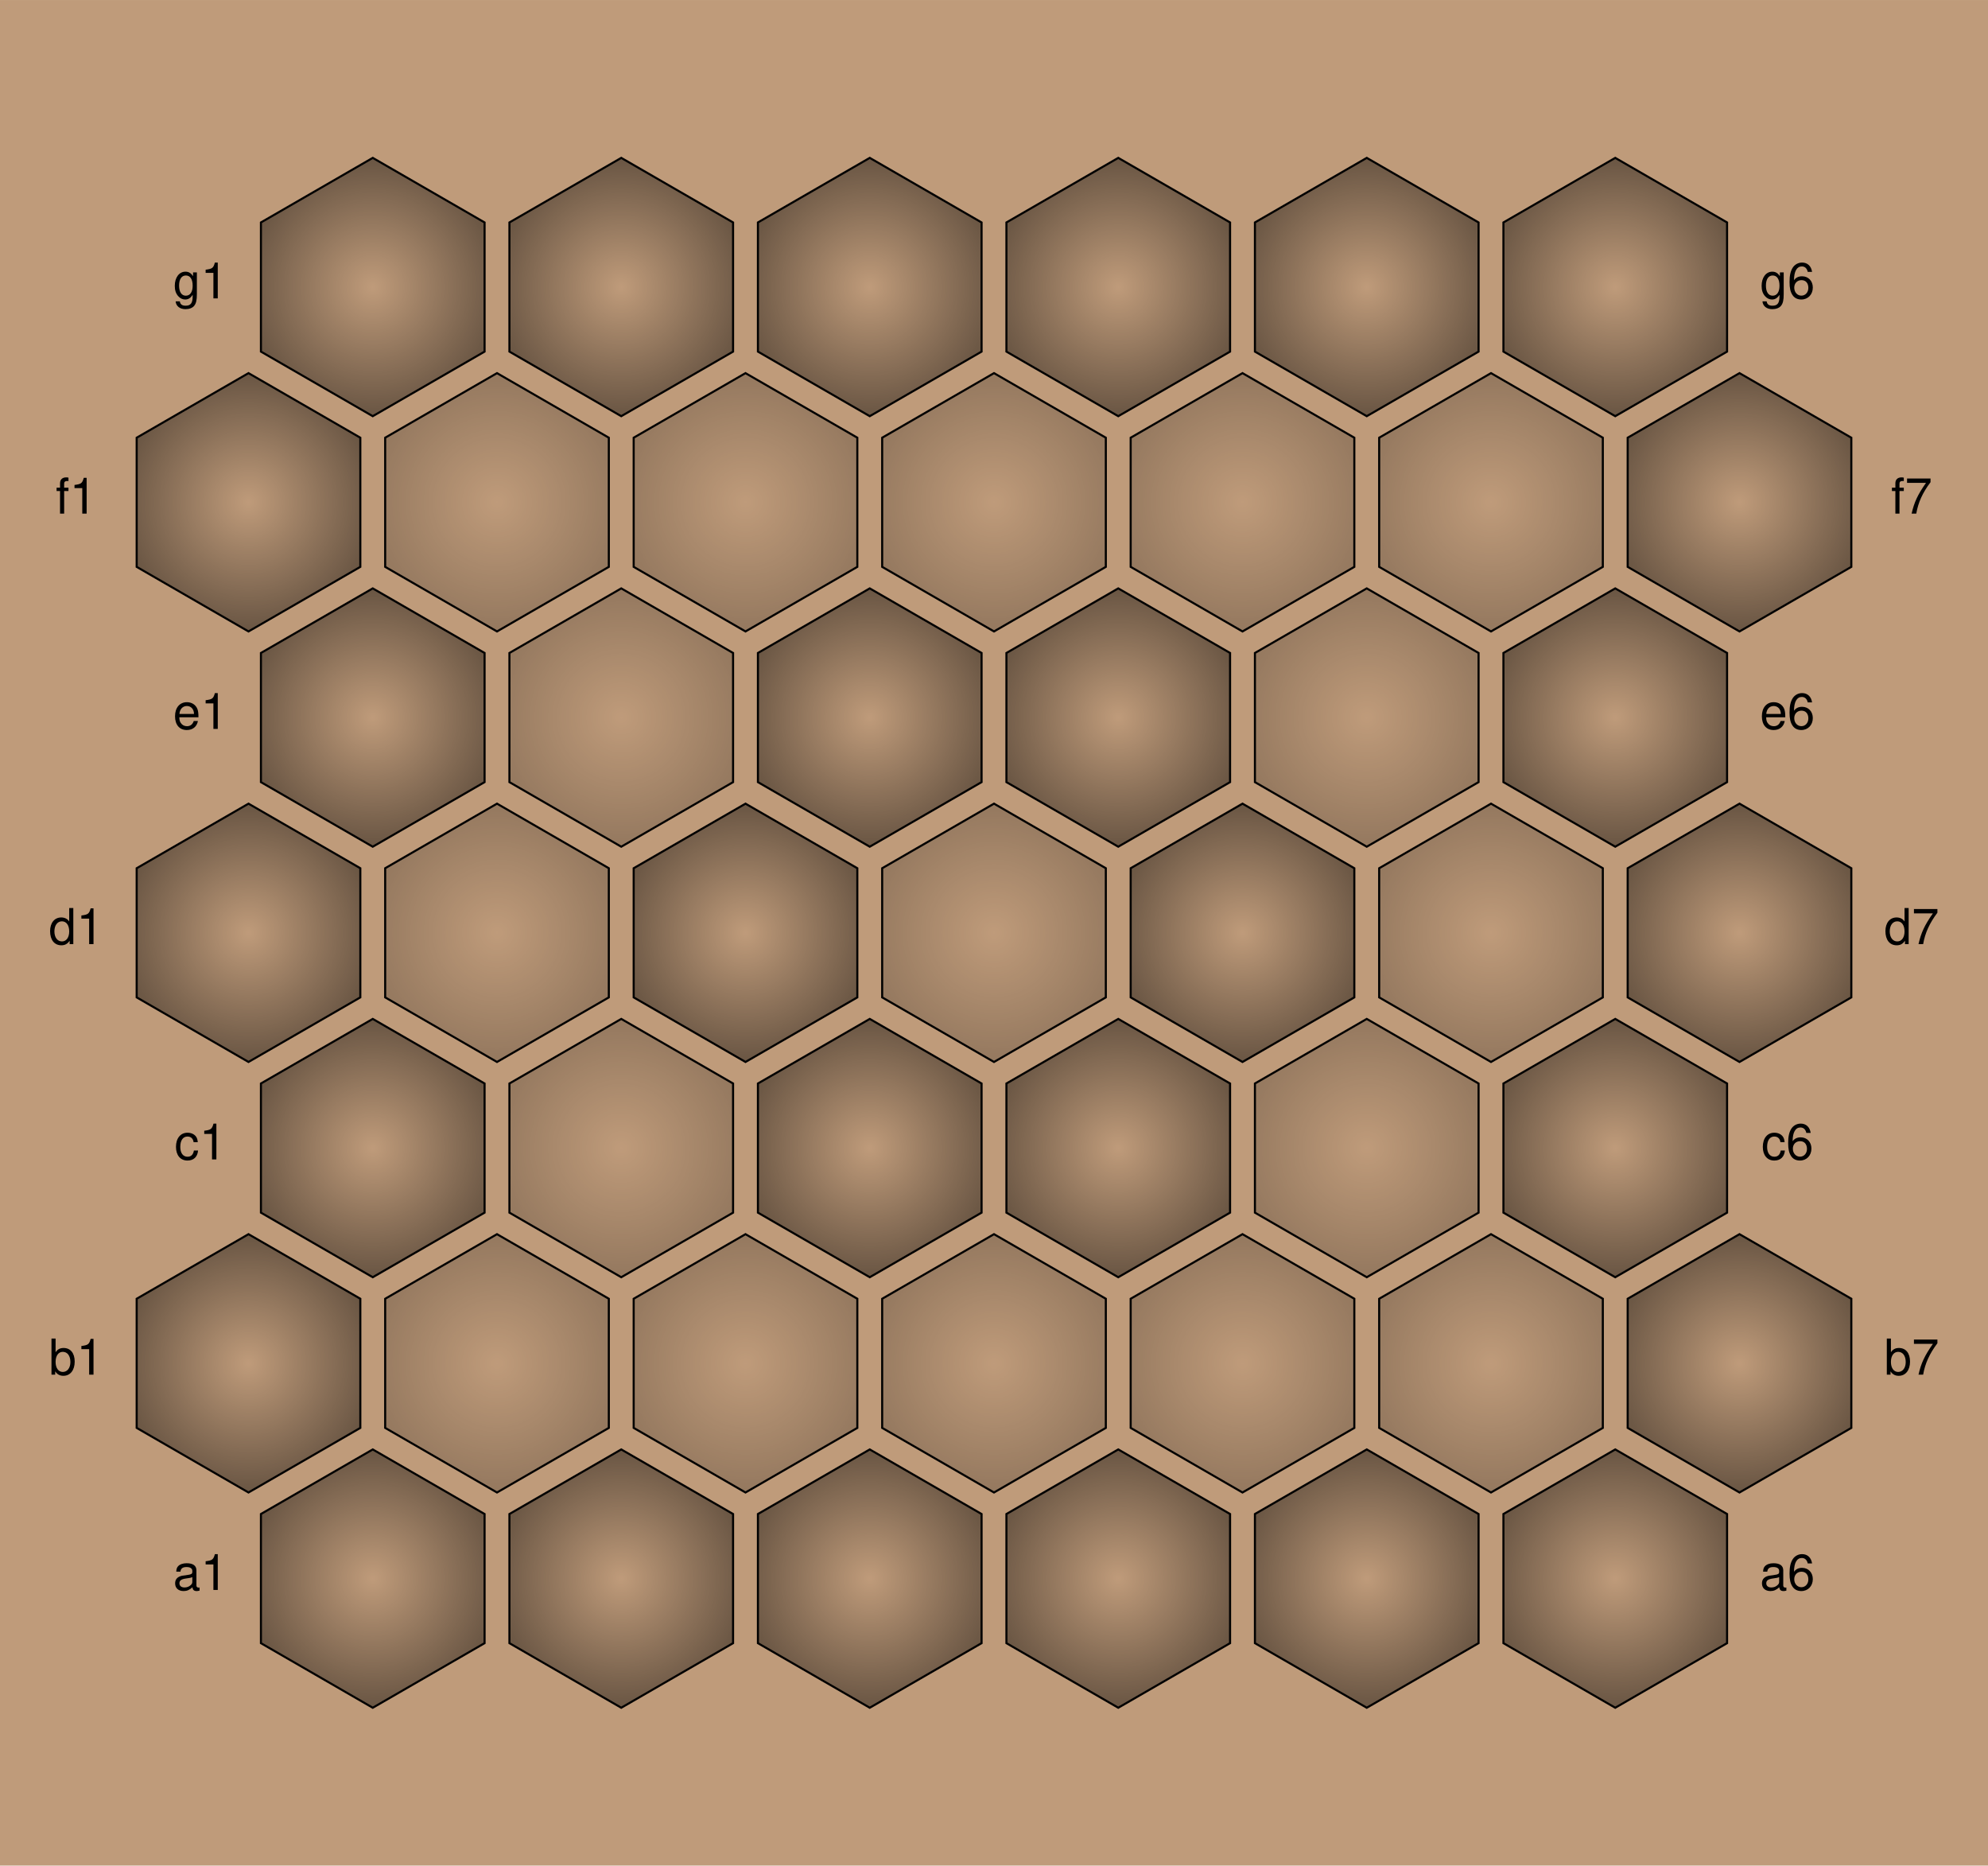
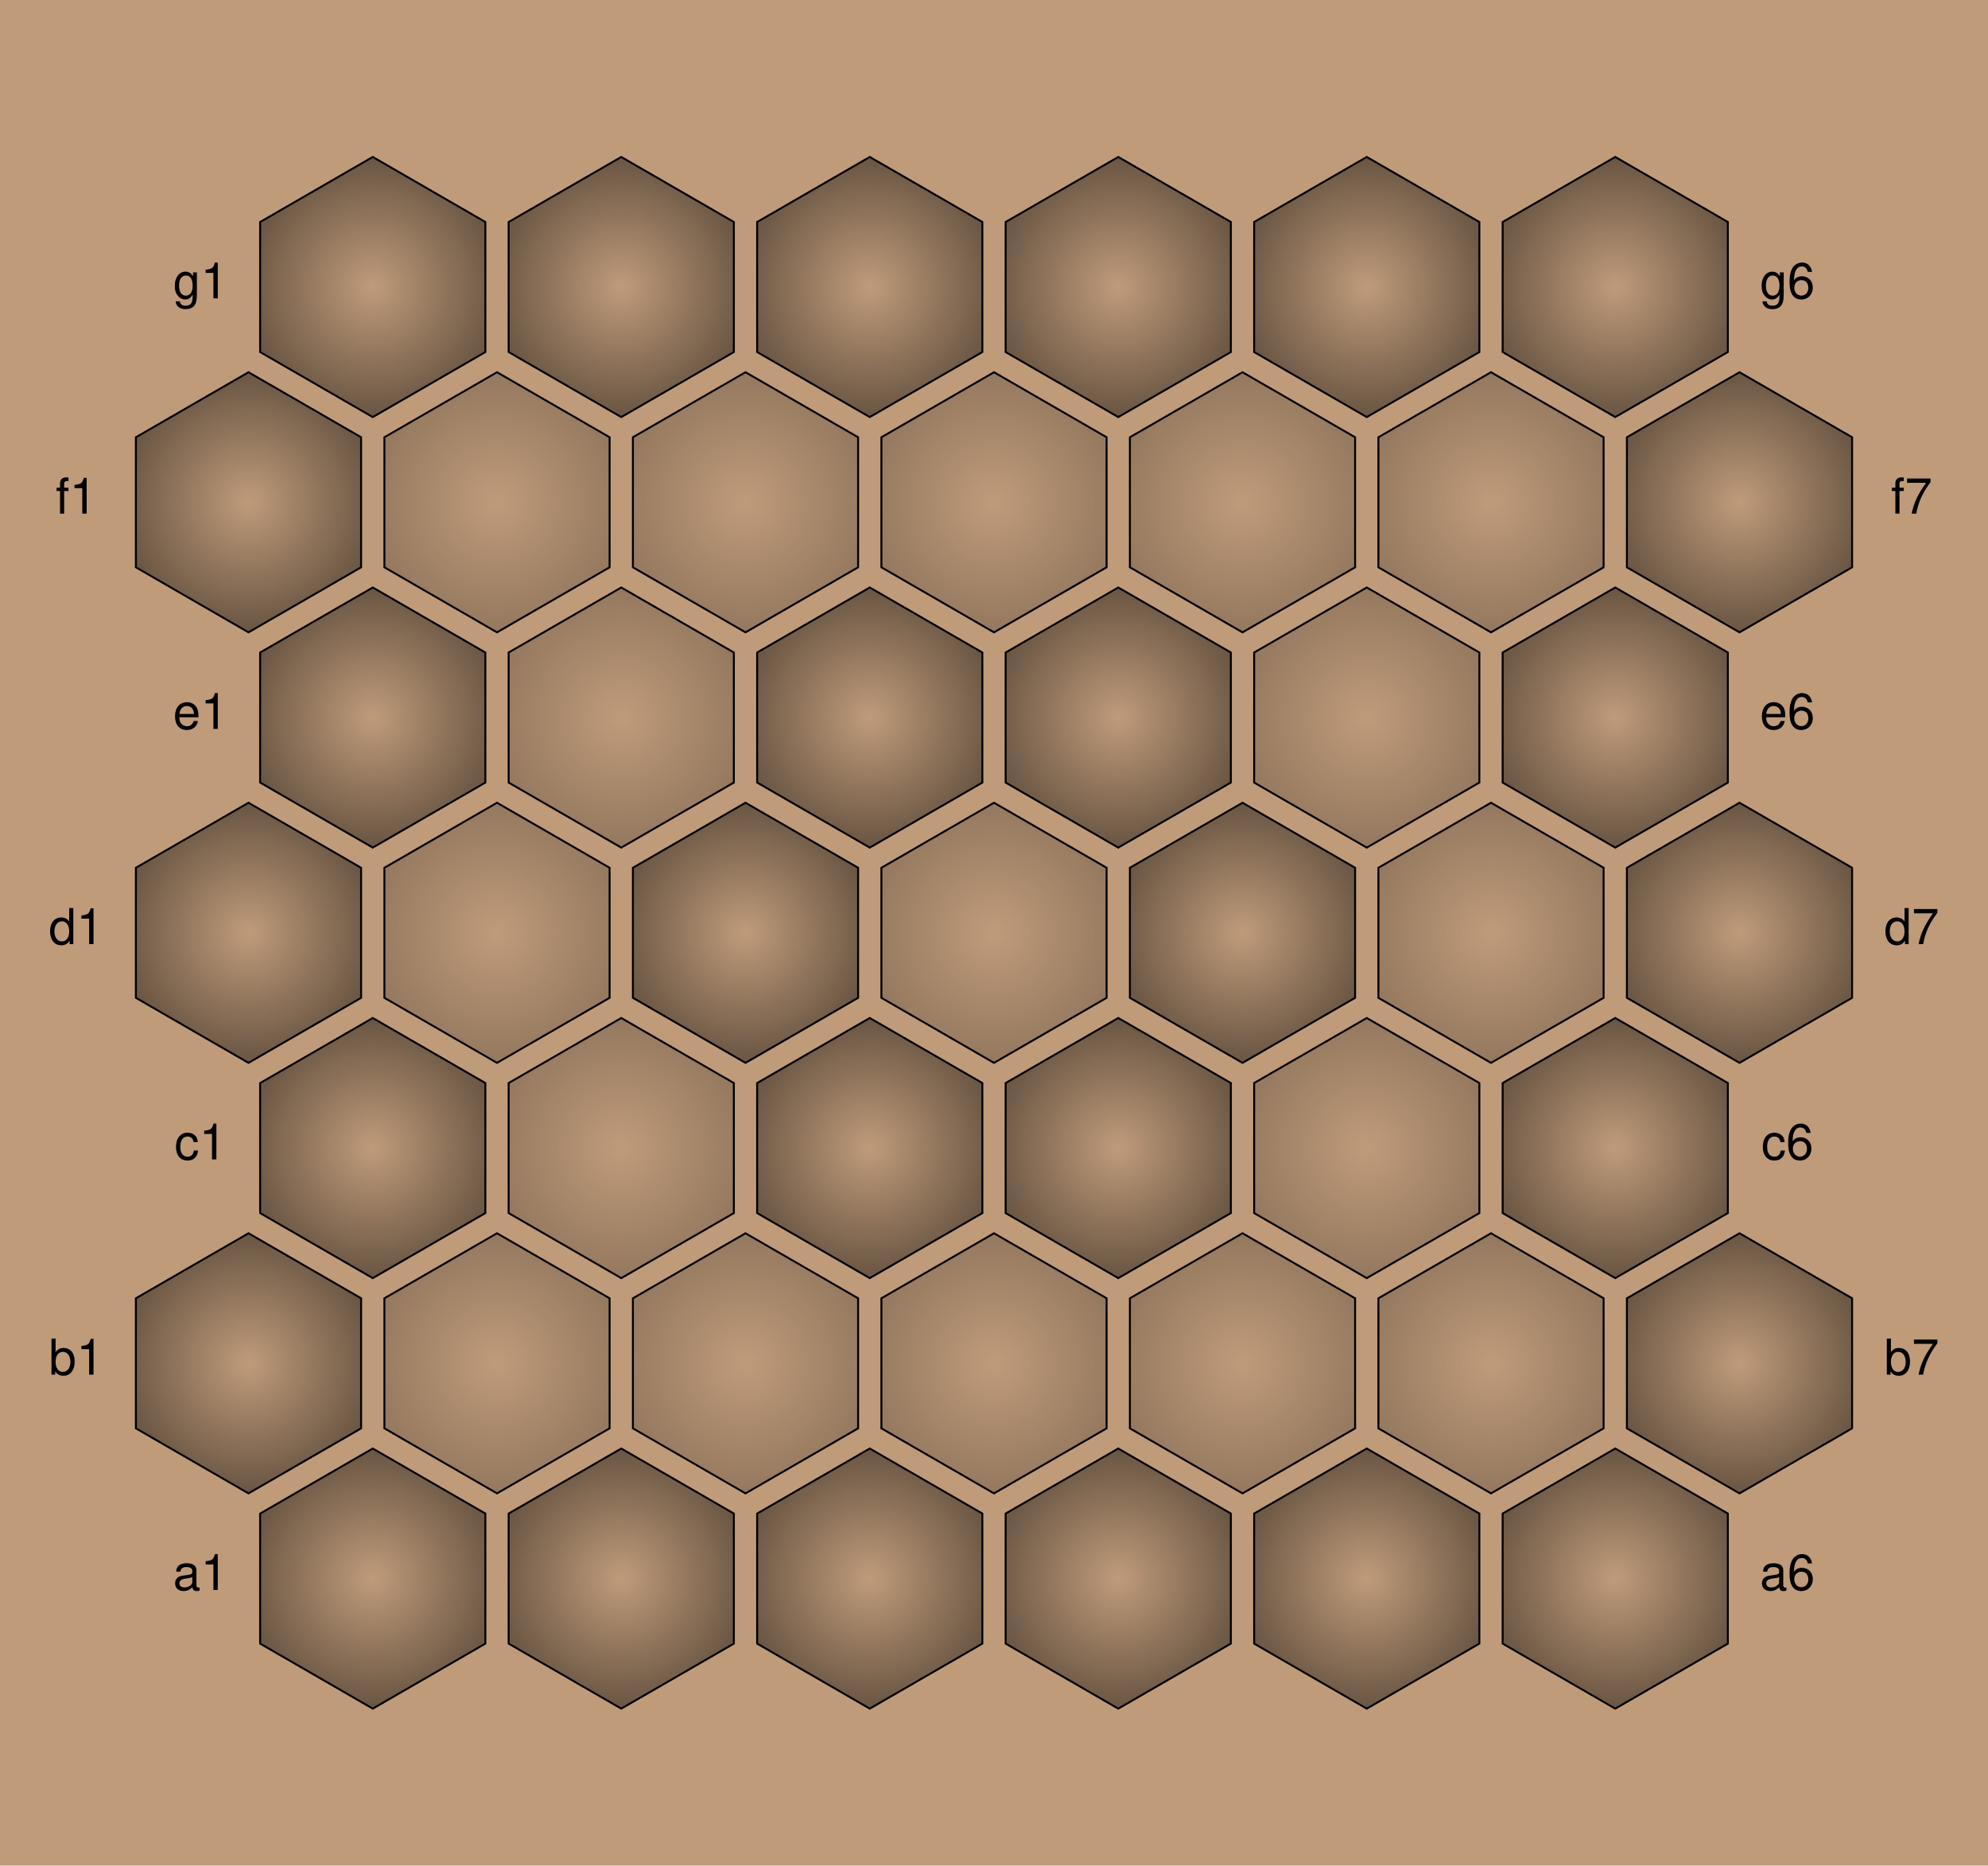
- <svg xmlns="http://www.w3.org/2000/svg" width="24.0cm" height="22.517cm" viewBox="-2048.0 -1921.422 4096 3842.843">
+ <svg xmlns="http://www.w3.org/2000/svg" width="25.6cm" height="24.018cm" viewBox="-2048.0 -1921.422 4096 3842.843">
  <defs>
-     <radialGradient cx="-1280" cy="1330.215" r="266.043" gradientUnits="userSpaceOnUse" id="d0">
-       <stop offset="0" stop-color="black" stop-opacity="0.0" />
-       <stop offset="1" stop-color="black" stop-opacity="0.45" />
-     </radialGradient>
-     <radialGradient cx="-768" cy="1330.215" r="266.043" gradientUnits="userSpaceOnUse" id="d1">
-       <stop offset="0" stop-color="black" stop-opacity="0.0" />
-       <stop offset="1" stop-color="black" stop-opacity="0.45" />
-     </radialGradient>
-     <radialGradient cx="-256" cy="1330.215" r="266.043" gradientUnits="userSpaceOnUse" id="d2">
-       <stop offset="0" stop-color="black" stop-opacity="0.0" />
-       <stop offset="1" stop-color="black" stop-opacity="0.45" />
-     </radialGradient>
-     <radialGradient cx="256" cy="1330.215" r="266.043" gradientUnits="userSpaceOnUse" id="d3">
-       <stop offset="0" stop-color="black" stop-opacity="0.0" />
-       <stop offset="1" stop-color="black" stop-opacity="0.45" />
-     </radialGradient>
-     <radialGradient cx="768" cy="1330.215" r="266.043" gradientUnits="userSpaceOnUse" id="d4">
-       <stop offset="0" stop-color="black" stop-opacity="0.0" />
-       <stop offset="1" stop-color="black" stop-opacity="0.45" />
-     </radialGradient>
-     <radialGradient cx="1280" cy="1330.215" r="266.043" gradientUnits="userSpaceOnUse" id="d5">
-       <stop offset="0" stop-color="black" stop-opacity="0.0" />
-       <stop offset="1" stop-color="black" stop-opacity="0.45" />
-     </radialGradient>
-     <radialGradient cx="-1536.0" cy="886.81" r="266.043" gradientUnits="userSpaceOnUse" id="d6">
-       <stop offset="0" stop-color="black" stop-opacity="0.0" />
-       <stop offset="1" stop-color="black" stop-opacity="0.45" />
-     </radialGradient>
-     <radialGradient cx="-1024.0" cy="886.81" r="266.043" gradientUnits="userSpaceOnUse" id="d7">
-       <stop offset="0" stop-color="black" stop-opacity="0.0" />
-       <stop offset="1" stop-color="black" stop-opacity="0.225" />
-     </radialGradient>
-     <radialGradient cx="-512" cy="886.81" r="266.043" gradientUnits="userSpaceOnUse" id="d8">
-       <stop offset="0" stop-color="black" stop-opacity="0.0" />
-       <stop offset="1" stop-color="black" stop-opacity="0.225" />
-     </radialGradient>
-     <radialGradient cx="-1.1368683772161603e-13" cy="886.81" r="266.043" gradientUnits="userSpaceOnUse" id="d9">
-       <stop offset="0" stop-color="black" stop-opacity="0.0" />
-       <stop offset="1" stop-color="black" stop-opacity="0.225" />
-     </radialGradient>
-     <radialGradient cx="512" cy="886.81" r="266.043" gradientUnits="userSpaceOnUse" id="d10">
-       <stop offset="0" stop-color="black" stop-opacity="0.0" />
-       <stop offset="1" stop-color="black" stop-opacity="0.225" />
-     </radialGradient>
-     <radialGradient cx="1024" cy="886.81" r="266.043" gradientUnits="userSpaceOnUse" id="d11">
-       <stop offset="0" stop-color="black" stop-opacity="0.0" />
-       <stop offset="1" stop-color="black" stop-opacity="0.225" />
-     </radialGradient>
-     <radialGradient cx="1536.0" cy="886.81" r="266.043" gradientUnits="userSpaceOnUse" id="d12">
-       <stop offset="0" stop-color="black" stop-opacity="0.0" />
-       <stop offset="1" stop-color="black" stop-opacity="0.45" />
-     </radialGradient>
-     <radialGradient cx="-1280.0" cy="443.405" r="266.043" gradientUnits="userSpaceOnUse" id="d13">
-       <stop offset="0" stop-color="black" stop-opacity="0.0" />
-       <stop offset="1" stop-color="black" stop-opacity="0.45" />
-     </radialGradient>
-     <radialGradient cx="-768.0" cy="443.405" r="266.043" gradientUnits="userSpaceOnUse" id="d14">
-       <stop offset="0" stop-color="black" stop-opacity="0.0" />
-       <stop offset="1" stop-color="black" stop-opacity="0.225" />
-     </radialGradient>
-     <radialGradient cx="-256" cy="443.405" r="266.043" gradientUnits="userSpaceOnUse" id="d15">
-       <stop offset="0" stop-color="black" stop-opacity="0.0" />
-       <stop offset="1" stop-color="black" stop-opacity="0.45" />
-     </radialGradient>
-     <radialGradient cx="256" cy="443.405" r="266.043" gradientUnits="userSpaceOnUse" id="d16">
-       <stop offset="0" stop-color="black" stop-opacity="0.0" />
-       <stop offset="1" stop-color="black" stop-opacity="0.45" />
-     </radialGradient>
-     <radialGradient cx="768.0" cy="443.405" r="266.043" gradientUnits="userSpaceOnUse" id="d17">
-       <stop offset="0" stop-color="black" stop-opacity="0.0" />
-       <stop offset="1" stop-color="black" stop-opacity="0.225" />
-     </radialGradient>
-     <radialGradient cx="1280.0" cy="443.405" r="266.043" gradientUnits="userSpaceOnUse" id="d18">
-       <stop offset="0" stop-color="black" stop-opacity="0.0" />
-       <stop offset="1" stop-color="black" stop-opacity="0.45" />
-     </radialGradient>
-     <radialGradient cx="-1536.0" cy="0.0" r="266.043" gradientUnits="userSpaceOnUse" id="d19">
-       <stop offset="0" stop-color="black" stop-opacity="0.0" />
-       <stop offset="1" stop-color="black" stop-opacity="0.45" />
-     </radialGradient>
-     <radialGradient cx="-1024.0" cy="0.0" r="266.043" gradientUnits="userSpaceOnUse" id="d20">
-       <stop offset="0" stop-color="black" stop-opacity="0.0" />
-       <stop offset="1" stop-color="black" stop-opacity="0.225" />
-     </radialGradient>
-     <radialGradient cx="-512.0" cy="0.0" r="266.043" gradientUnits="userSpaceOnUse" id="d21">
-       <stop offset="0" stop-color="black" stop-opacity="0.0" />
-       <stop offset="1" stop-color="black" stop-opacity="0.45" />
-     </radialGradient>
-     <radialGradient cx="0.0" cy="0.0" r="266.043" gradientUnits="userSpaceOnUse" id="d22">
-       <stop offset="0" stop-color="black" stop-opacity="0.0" />
-       <stop offset="1" stop-color="black" stop-opacity="0.225" />
-     </radialGradient>
-     <radialGradient cx="512.0" cy="0.0" r="266.043" gradientUnits="userSpaceOnUse" id="d23">
-       <stop offset="0" stop-color="black" stop-opacity="0.0" />
-       <stop offset="1" stop-color="black" stop-opacity="0.45" />
-     </radialGradient>
-     <radialGradient cx="1024.0" cy="0.0" r="266.043" gradientUnits="userSpaceOnUse" id="d24">
-       <stop offset="0" stop-color="black" stop-opacity="0.0" />
-       <stop offset="1" stop-color="black" stop-opacity="0.225" />
-     </radialGradient>
-     <radialGradient cx="1536.0" cy="0.0" r="266.043" gradientUnits="userSpaceOnUse" id="d25">
-       <stop offset="0" stop-color="black" stop-opacity="0.0" />
-       <stop offset="1" stop-color="black" stop-opacity="0.45" />
-     </radialGradient>
-     <radialGradient cx="-1280.0" cy="-443.405" r="266.043" gradientUnits="userSpaceOnUse" id="d26">
-       <stop offset="0" stop-color="black" stop-opacity="0.0" />
-       <stop offset="1" stop-color="black" stop-opacity="0.45" />
-     </radialGradient>
-     <radialGradient cx="-768.0" cy="-443.405" r="266.043" gradientUnits="userSpaceOnUse" id="d27">
-       <stop offset="0" stop-color="black" stop-opacity="0.0" />
-       <stop offset="1" stop-color="black" stop-opacity="0.225" />
-     </radialGradient>
-     <radialGradient cx="-256" cy="-443.405" r="266.043" gradientUnits="userSpaceOnUse" id="d28">
-       <stop offset="0" stop-color="black" stop-opacity="0.0" />
-       <stop offset="1" stop-color="black" stop-opacity="0.45" />
-     </radialGradient>
-     <radialGradient cx="256" cy="-443.405" r="266.043" gradientUnits="userSpaceOnUse" id="d29">
-       <stop offset="0" stop-color="black" stop-opacity="0.0" />
-       <stop offset="1" stop-color="black" stop-opacity="0.45" />
-     </radialGradient>
-     <radialGradient cx="768.0" cy="-443.405" r="266.043" gradientUnits="userSpaceOnUse" id="d30">
-       <stop offset="0" stop-color="black" stop-opacity="0.0" />
-       <stop offset="1" stop-color="black" stop-opacity="0.225" />
-     </radialGradient>
-     <radialGradient cx="1280.0" cy="-443.405" r="266.043" gradientUnits="userSpaceOnUse" id="d31">
-       <stop offset="0" stop-color="black" stop-opacity="0.0" />
-       <stop offset="1" stop-color="black" stop-opacity="0.45" />
-     </radialGradient>
-     <radialGradient cx="-1536.0" cy="-886.81" r="266.043" gradientUnits="userSpaceOnUse" id="d32">
-       <stop offset="0" stop-color="black" stop-opacity="0.0" />
-       <stop offset="1" stop-color="black" stop-opacity="0.45" />
-     </radialGradient>
-     <radialGradient cx="-1024" cy="-886.81" r="266.043" gradientUnits="userSpaceOnUse" id="d33">
-       <stop offset="0" stop-color="black" stop-opacity="0.0" />
-       <stop offset="1" stop-color="black" stop-opacity="0.225" />
-     </radialGradient>
-     <radialGradient cx="-512" cy="-886.81" r="266.043" gradientUnits="userSpaceOnUse" id="d34">
-       <stop offset="0" stop-color="black" stop-opacity="0.0" />
-       <stop offset="1" stop-color="black" stop-opacity="0.225" />
-     </radialGradient>
-     <radialGradient cx="1.1368683772161603e-13" cy="-886.81" r="266.043" gradientUnits="userSpaceOnUse" id="d35">
-       <stop offset="0" stop-color="black" stop-opacity="0.0" />
-       <stop offset="1" stop-color="black" stop-opacity="0.225" />
-     </radialGradient>
-     <radialGradient cx="512" cy="-886.81" r="266.043" gradientUnits="userSpaceOnUse" id="d36">
-       <stop offset="0" stop-color="black" stop-opacity="0.0" />
-       <stop offset="1" stop-color="black" stop-opacity="0.225" />
-     </radialGradient>
-     <radialGradient cx="1024.0" cy="-886.81" r="266.043" gradientUnits="userSpaceOnUse" id="d37">
-       <stop offset="0" stop-color="black" stop-opacity="0.0" />
-       <stop offset="1" stop-color="black" stop-opacity="0.225" />
-     </radialGradient>
-     <radialGradient cx="1536.0" cy="-886.81" r="266.043" gradientUnits="userSpaceOnUse" id="d38">
-       <stop offset="0" stop-color="black" stop-opacity="0.0" />
-       <stop offset="1" stop-color="black" stop-opacity="0.45" />
-     </radialGradient>
-     <radialGradient cx="-1280" cy="-1330.215" r="266.043" gradientUnits="userSpaceOnUse" id="d39">
-       <stop offset="0" stop-color="black" stop-opacity="0.0" />
-       <stop offset="1" stop-color="black" stop-opacity="0.45" />
-     </radialGradient>
-     <radialGradient cx="-768" cy="-1330.215" r="266.043" gradientUnits="userSpaceOnUse" id="d40">
-       <stop offset="0" stop-color="black" stop-opacity="0.0" />
-       <stop offset="1" stop-color="black" stop-opacity="0.45" />
-     </radialGradient>
-     <radialGradient cx="-256" cy="-1330.215" r="266.043" gradientUnits="userSpaceOnUse" id="d41">
-       <stop offset="0" stop-color="black" stop-opacity="0.0" />
-       <stop offset="1" stop-color="black" stop-opacity="0.45" />
-     </radialGradient>
-     <radialGradient cx="256" cy="-1330.215" r="266.043" gradientUnits="userSpaceOnUse" id="d42">
-       <stop offset="0" stop-color="black" stop-opacity="0.0" />
-       <stop offset="1" stop-color="black" stop-opacity="0.45" />
-     </radialGradient>
-     <radialGradient cx="768" cy="-1330.215" r="266.043" gradientUnits="userSpaceOnUse" id="d43">
-       <stop offset="0" stop-color="black" stop-opacity="0.0" />
-       <stop offset="1" stop-color="black" stop-opacity="0.45" />
-     </radialGradient>
-     <radialGradient cx="1280" cy="-1330.215" r="266.043" gradientUnits="userSpaceOnUse" id="d44">
+     <radialGradient cx="-1280.0" cy="1330.215" r="267.891" gradientUnits="userSpaceOnUse" id="d0">
+       <stop offset="0" stop-color="black" stop-opacity="0.0" />
+       <stop offset="1" stop-color="black" stop-opacity="0.45" />
+     </radialGradient>
+     <radialGradient cx="-768" cy="1330.215" r="267.891" gradientUnits="userSpaceOnUse" id="d1">
+       <stop offset="0" stop-color="black" stop-opacity="0.0" />
+       <stop offset="1" stop-color="black" stop-opacity="0.45" />
+     </radialGradient>
+     <radialGradient cx="-256" cy="1330.215" r="267.891" gradientUnits="userSpaceOnUse" id="d2">
+       <stop offset="0" stop-color="black" stop-opacity="0.0" />
+       <stop offset="1" stop-color="black" stop-opacity="0.45" />
+     </radialGradient>
+     <radialGradient cx="256" cy="1330.215" r="267.891" gradientUnits="userSpaceOnUse" id="d3">
+       <stop offset="0" stop-color="black" stop-opacity="0.0" />
+       <stop offset="1" stop-color="black" stop-opacity="0.45" />
+     </radialGradient>
+     <radialGradient cx="768" cy="1330.215" r="267.891" gradientUnits="userSpaceOnUse" id="d4">
+       <stop offset="0" stop-color="black" stop-opacity="0.0" />
+       <stop offset="1" stop-color="black" stop-opacity="0.45" />
+     </radialGradient>
+     <radialGradient cx="1280" cy="1330.215" r="267.891" gradientUnits="userSpaceOnUse" id="d5">
+       <stop offset="0" stop-color="black" stop-opacity="0.0" />
+       <stop offset="1" stop-color="black" stop-opacity="0.45" />
+     </radialGradient>
+     <radialGradient cx="-1536" cy="886.81" r="267.891" gradientUnits="userSpaceOnUse" id="d6">
+       <stop offset="0" stop-color="black" stop-opacity="0.0" />
+       <stop offset="1" stop-color="black" stop-opacity="0.45" />
+     </radialGradient>
+     <radialGradient cx="-1024" cy="886.81" r="267.891" gradientUnits="userSpaceOnUse" id="d7">
+       <stop offset="0" stop-color="black" stop-opacity="0.0" />
+       <stop offset="1" stop-color="black" stop-opacity="0.225" />
+     </radialGradient>
+     <radialGradient cx="-512.0" cy="886.81" r="267.891" gradientUnits="userSpaceOnUse" id="d8">
+       <stop offset="0" stop-color="black" stop-opacity="0.0" />
+       <stop offset="1" stop-color="black" stop-opacity="0.225" />
+     </radialGradient>
+     <radialGradient cx="-1.1368683772161602e-13" cy="886.81" r="267.891" gradientUnits="userSpaceOnUse" id="d9">
+       <stop offset="0" stop-color="black" stop-opacity="0.0" />
+       <stop offset="1" stop-color="black" stop-opacity="0.225" />
+     </radialGradient>
+     <radialGradient cx="512" cy="886.81" r="267.891" gradientUnits="userSpaceOnUse" id="d10">
+       <stop offset="0" stop-color="black" stop-opacity="0.0" />
+       <stop offset="1" stop-color="black" stop-opacity="0.225" />
+     </radialGradient>
+     <radialGradient cx="1024" cy="886.81" r="267.891" gradientUnits="userSpaceOnUse" id="d11">
+       <stop offset="0" stop-color="black" stop-opacity="0.0" />
+       <stop offset="1" stop-color="black" stop-opacity="0.225" />
+     </radialGradient>
+     <radialGradient cx="1536" cy="886.81" r="267.891" gradientUnits="userSpaceOnUse" id="d12">
+       <stop offset="0" stop-color="black" stop-opacity="0.0" />
+       <stop offset="1" stop-color="black" stop-opacity="0.45" />
+     </radialGradient>
+     <radialGradient cx="-1280" cy="443.405" r="267.891" gradientUnits="userSpaceOnUse" id="d13">
+       <stop offset="0" stop-color="black" stop-opacity="0.0" />
+       <stop offset="1" stop-color="black" stop-opacity="0.45" />
+     </radialGradient>
+     <radialGradient cx="-768" cy="443.405" r="267.891" gradientUnits="userSpaceOnUse" id="d14">
+       <stop offset="0" stop-color="black" stop-opacity="0.0" />
+       <stop offset="1" stop-color="black" stop-opacity="0.225" />
+     </radialGradient>
+     <radialGradient cx="-256.0" cy="443.405" r="267.891" gradientUnits="userSpaceOnUse" id="d15">
+       <stop offset="0" stop-color="black" stop-opacity="0.0" />
+       <stop offset="1" stop-color="black" stop-opacity="0.45" />
+     </radialGradient>
+     <radialGradient cx="256" cy="443.405" r="267.891" gradientUnits="userSpaceOnUse" id="d16">
+       <stop offset="0" stop-color="black" stop-opacity="0.0" />
+       <stop offset="1" stop-color="black" stop-opacity="0.45" />
+     </radialGradient>
+     <radialGradient cx="768" cy="443.405" r="267.891" gradientUnits="userSpaceOnUse" id="d17">
+       <stop offset="0" stop-color="black" stop-opacity="0.0" />
+       <stop offset="1" stop-color="black" stop-opacity="0.225" />
+     </radialGradient>
+     <radialGradient cx="1280" cy="443.405" r="267.891" gradientUnits="userSpaceOnUse" id="d18">
+       <stop offset="0" stop-color="black" stop-opacity="0.0" />
+       <stop offset="1" stop-color="black" stop-opacity="0.45" />
+     </radialGradient>
+     <radialGradient cx="-1536" cy="0.0" r="267.891" gradientUnits="userSpaceOnUse" id="d19">
+       <stop offset="0" stop-color="black" stop-opacity="0.0" />
+       <stop offset="1" stop-color="black" stop-opacity="0.45" />
+     </radialGradient>
+     <radialGradient cx="-1024" cy="0.0" r="267.891" gradientUnits="userSpaceOnUse" id="d20">
+       <stop offset="0" stop-color="black" stop-opacity="0.0" />
+       <stop offset="1" stop-color="black" stop-opacity="0.225" />
+     </radialGradient>
+     <radialGradient cx="-512" cy="0.0" r="267.891" gradientUnits="userSpaceOnUse" id="d21">
+       <stop offset="0" stop-color="black" stop-opacity="0.0" />
+       <stop offset="1" stop-color="black" stop-opacity="0.45" />
+     </radialGradient>
+     <radialGradient cx="0.0" cy="0.0" r="267.891" gradientUnits="userSpaceOnUse" id="d22">
+       <stop offset="0" stop-color="black" stop-opacity="0.0" />
+       <stop offset="1" stop-color="black" stop-opacity="0.225" />
+     </radialGradient>
+     <radialGradient cx="512" cy="0.0" r="267.891" gradientUnits="userSpaceOnUse" id="d23">
+       <stop offset="0" stop-color="black" stop-opacity="0.0" />
+       <stop offset="1" stop-color="black" stop-opacity="0.45" />
+     </radialGradient>
+     <radialGradient cx="1024" cy="0.0" r="267.891" gradientUnits="userSpaceOnUse" id="d24">
+       <stop offset="0" stop-color="black" stop-opacity="0.0" />
+       <stop offset="1" stop-color="black" stop-opacity="0.225" />
+     </radialGradient>
+     <radialGradient cx="1536" cy="0.0" r="267.891" gradientUnits="userSpaceOnUse" id="d25">
+       <stop offset="0" stop-color="black" stop-opacity="0.0" />
+       <stop offset="1" stop-color="black" stop-opacity="0.45" />
+     </radialGradient>
+     <radialGradient cx="-1280" cy="-443.405" r="267.891" gradientUnits="userSpaceOnUse" id="d26">
+       <stop offset="0" stop-color="black" stop-opacity="0.0" />
+       <stop offset="1" stop-color="black" stop-opacity="0.45" />
+     </radialGradient>
+     <radialGradient cx="-768" cy="-443.405" r="267.891" gradientUnits="userSpaceOnUse" id="d27">
+       <stop offset="0" stop-color="black" stop-opacity="0.0" />
+       <stop offset="1" stop-color="black" stop-opacity="0.225" />
+     </radialGradient>
+     <radialGradient cx="-256" cy="-443.405" r="267.891" gradientUnits="userSpaceOnUse" id="d28">
+       <stop offset="0" stop-color="black" stop-opacity="0.0" />
+       <stop offset="1" stop-color="black" stop-opacity="0.45" />
+     </radialGradient>
+     <radialGradient cx="256.0" cy="-443.405" r="267.891" gradientUnits="userSpaceOnUse" id="d29">
+       <stop offset="0" stop-color="black" stop-opacity="0.0" />
+       <stop offset="1" stop-color="black" stop-opacity="0.45" />
+     </radialGradient>
+     <radialGradient cx="768" cy="-443.405" r="267.891" gradientUnits="userSpaceOnUse" id="d30">
+       <stop offset="0" stop-color="black" stop-opacity="0.0" />
+       <stop offset="1" stop-color="black" stop-opacity="0.225" />
+     </radialGradient>
+     <radialGradient cx="1280" cy="-443.405" r="267.891" gradientUnits="userSpaceOnUse" id="d31">
+       <stop offset="0" stop-color="black" stop-opacity="0.0" />
+       <stop offset="1" stop-color="black" stop-opacity="0.45" />
+     </radialGradient>
+     <radialGradient cx="-1536" cy="-886.81" r="267.891" gradientUnits="userSpaceOnUse" id="d32">
+       <stop offset="0" stop-color="black" stop-opacity="0.0" />
+       <stop offset="1" stop-color="black" stop-opacity="0.45" />
+     </radialGradient>
+     <radialGradient cx="-1024" cy="-886.81" r="267.891" gradientUnits="userSpaceOnUse" id="d33">
+       <stop offset="0" stop-color="black" stop-opacity="0.0" />
+       <stop offset="1" stop-color="black" stop-opacity="0.225" />
+     </radialGradient>
+     <radialGradient cx="-512" cy="-886.81" r="267.891" gradientUnits="userSpaceOnUse" id="d34">
+       <stop offset="0" stop-color="black" stop-opacity="0.0" />
+       <stop offset="1" stop-color="black" stop-opacity="0.225" />
+     </radialGradient>
+     <radialGradient cx="1.1368683772161602e-13" cy="-886.81" r="267.891" gradientUnits="userSpaceOnUse" id="d35">
+       <stop offset="0" stop-color="black" stop-opacity="0.0" />
+       <stop offset="1" stop-color="black" stop-opacity="0.225" />
+     </radialGradient>
+     <radialGradient cx="512.0" cy="-886.81" r="267.891" gradientUnits="userSpaceOnUse" id="d36">
+       <stop offset="0" stop-color="black" stop-opacity="0.0" />
+       <stop offset="1" stop-color="black" stop-opacity="0.225" />
+     </radialGradient>
+     <radialGradient cx="1024" cy="-886.81" r="267.891" gradientUnits="userSpaceOnUse" id="d37">
+       <stop offset="0" stop-color="black" stop-opacity="0.0" />
+       <stop offset="1" stop-color="black" stop-opacity="0.225" />
+     </radialGradient>
+     <radialGradient cx="1536" cy="-886.81" r="267.891" gradientUnits="userSpaceOnUse" id="d38">
+       <stop offset="0" stop-color="black" stop-opacity="0.0" />
+       <stop offset="1" stop-color="black" stop-opacity="0.45" />
+     </radialGradient>
+     <radialGradient cx="-1280" cy="-1330.215" r="267.891" gradientUnits="userSpaceOnUse" id="d39">
+       <stop offset="0" stop-color="black" stop-opacity="0.0" />
+       <stop offset="1" stop-color="black" stop-opacity="0.45" />
+     </radialGradient>
+     <radialGradient cx="-768" cy="-1330.215" r="267.891" gradientUnits="userSpaceOnUse" id="d40">
+       <stop offset="0" stop-color="black" stop-opacity="0.0" />
+       <stop offset="1" stop-color="black" stop-opacity="0.45" />
+     </radialGradient>
+     <radialGradient cx="-256" cy="-1330.215" r="267.891" gradientUnits="userSpaceOnUse" id="d41">
+       <stop offset="0" stop-color="black" stop-opacity="0.0" />
+       <stop offset="1" stop-color="black" stop-opacity="0.45" />
+     </radialGradient>
+     <radialGradient cx="256" cy="-1330.215" r="267.891" gradientUnits="userSpaceOnUse" id="d42">
+       <stop offset="0" stop-color="black" stop-opacity="0.0" />
+       <stop offset="1" stop-color="black" stop-opacity="0.45" />
+     </radialGradient>
+     <radialGradient cx="768" cy="-1330.215" r="267.891" gradientUnits="userSpaceOnUse" id="d43">
+       <stop offset="0" stop-color="black" stop-opacity="0.0" />
+       <stop offset="1" stop-color="black" stop-opacity="0.45" />
+     </radialGradient>
+     <radialGradient cx="1280.0" cy="-1330.215" r="267.891" gradientUnits="userSpaceOnUse" id="d44">
      <stop offset="0" stop-color="black" stop-opacity="0.0" />
      <stop offset="1" stop-color="black" stop-opacity="0.45" />
    </radialGradient>
  </defs>
  <rect x="-2048.0" y="-1921.422" width="4096" height="3842.843" fill="#BF9B7A" />
-   <path d="M-1049.6,1197.194 L-1280,1064.172 L-1510.4,1197.194 L-1510.4,1463.237 L-1280,1596.258 L-1049.6,1463.237 Z" fill="url(#d0)" stroke="black" stroke-width="4.267" />
+   <path d="M-1048.0,1196.27 L-1280.0,1062.324 L-1512.0,1196.27 L-1512.0,1464.16 L-1280.0,1598.106 L-1048.0,1464.16 Z" fill="url(#d0)" stroke="black" stroke-width="4" />
  <text x="-1634.724" y="1330.215" font-size="102" font-family="Helvetica" fill="black" text-anchor="middle" dominant-baseline="central">a1</text>
-   <path d="M-537.6,1197.194 L-768,1064.172 L-998.4,1197.194 L-998.4,1463.237 L-768,1596.258 L-537.6,1463.237 Z" fill="url(#d1)" stroke="black" stroke-width="4.267" />
-   <path d="M-25.6,1197.194 L-256,1064.172 L-486.4,1197.194 L-486.4,1463.237 L-256,1596.258 L-25.6,1463.237 Z" fill="url(#d2)" stroke="black" stroke-width="4.267" />
-   <path d="M486.4,1197.194 L256,1064.172 L25.6,1197.194 L25.6,1463.237 L256,1596.258 L486.4,1463.237 Z" fill="url(#d3)" stroke="black" stroke-width="4.267" />
-   <path d="M998.4,1197.194 L768,1064.172 L537.6,1197.194 L537.6,1463.237 L768,1596.258 L998.4,1463.237 Z" fill="url(#d4)" stroke="black" stroke-width="4.267" />
-   <path d="M1510.4,1197.194 L1280,1064.172 L1049.6,1197.194 L1049.6,1463.237 L1280,1596.258 L1510.4,1463.237 Z" fill="url(#d5)" stroke="black" stroke-width="4.267" />
+   <path d="M-536,1196.27 L-768,1062.324 L-1000.0,1196.27 L-1000,1464.16 L-768,1598.106 L-536,1464.16 Z" fill="url(#d1)" stroke="black" stroke-width="4" />
+   <path d="M-24,1196.27 L-256,1062.324 L-488,1196.27 L-488,1464.16 L-256,1598.106 L-24,1464.16 Z" fill="url(#d2)" stroke="black" stroke-width="4" />
+   <path d="M488,1196.27 L256,1062.324 L24,1196.27 L24,1464.16 L256,1598.106 L488,1464.16 Z" fill="url(#d3)" stroke="black" stroke-width="4" />
+   <path d="M1000,1196.27 L768,1062.324 L536,1196.27 L536,1464.16 L768,1598.106 L1000,1464.16 Z" fill="url(#d4)" stroke="black" stroke-width="4" />
+   <path d="M1512,1196.27 L1280,1062.324 L1048,1196.27 L1048,1464.16 L1280,1598.106 L1512,1464.16 Z" fill="url(#d5)" stroke="black" stroke-width="4" />
  <text x="1634.724" y="1330.215" font-size="102" font-family="Helvetica" fill="black" text-anchor="middle" dominant-baseline="central">a6</text>
-   <path d="M-1305.6,753.789 L-1536.0,620.767 L-1766.4,753.789 L-1766.4,1019.832 L-1536.0,1152.853 L-1305.6,1019.832 Z" fill="url(#d6)" stroke="black" stroke-width="4.267" />
+   <path d="M-1304,752.865 L-1536,618.919 L-1768,752.865 L-1768,1020.755 L-1536,1154.701 L-1304.0,1020.755 Z" fill="url(#d6)" stroke="black" stroke-width="4" />
  <text x="-1890.724" y="886.81" font-size="102" font-family="Helvetica" fill="black" text-anchor="middle" dominant-baseline="central">b1</text>
-   <path d="M-793.6,753.789 L-1024.0,620.767 L-1254.4,753.789 L-1254.4,1019.832 L-1024.0,1152.853 L-793.6,1019.832 Z" fill="url(#d7)" stroke="black" stroke-width="4.267" />
-   <path d="M-281.6,753.789 L-512,620.767 L-742.4,753.789 L-742.4,1019.832 L-512,1152.853 L-281.6,1019.832 Z" fill="url(#d8)" stroke="black" stroke-width="4.267" />
-   <path d="M230.4,753.789 L-9.739640205480146e-14,620.767 L-230.4,753.789 L-230.4,1019.832 L-1.6255814472205976e-13,1152.853 L230.4,1019.832 Z" fill="url(#d9)" stroke="black" stroke-width="4.267" />
-   <path d="M742.4,753.789 L512,620.767 L281.6,753.789 L281.6,1019.832 L512,1152.853 L742.4,1019.832 Z" fill="url(#d10)" stroke="black" stroke-width="4.267" />
-   <path d="M1254.4,753.789 L1024,620.767 L793.6,753.789 L793.6,1019.832 L1024,1152.853 L1254.4,1019.832 Z" fill="url(#d11)" stroke="black" stroke-width="4.267" />
-   <path d="M1766.4,753.789 L1536.0,620.767 L1305.6,753.789 L1305.6,1019.832 L1536.0,1152.853 L1766.4,1019.832 Z" fill="url(#d12)" stroke="black" stroke-width="4.267" />
+   <path d="M-792,752.865 L-1024,618.919 L-1256,752.865 L-1256.0,1020.755 L-1024,1154.701 L-792.0,1020.755 Z" fill="url(#d7)" stroke="black" stroke-width="4" />
+   <path d="M-280.0,752.865 L-512.0,618.919 L-744,752.865 L-744.0,1020.755 L-512.0,1154.701 L-280,1020.755 Z" fill="url(#d8)" stroke="black" stroke-width="4" />
+   <path d="M232,752.865 L-9.728327402933747e-14,618.919 L-232,752.865 L-232,1020.755 L-1.628975287984517e-13,1154.701 L232,1020.755 Z" fill="url(#d9)" stroke="black" stroke-width="4" />
+   <path d="M744,752.865 L512,618.919 L280,752.865 L280,1020.755 L512,1154.701 L744,1020.755 Z" fill="url(#d10)" stroke="black" stroke-width="4" />
+   <path d="M1256,752.865 L1024,618.919 L792,752.865 L792,1020.755 L1024,1154.701 L1256,1020.755 Z" fill="url(#d11)" stroke="black" stroke-width="4" />
+   <path d="M1768,752.865 L1536,618.919 L1304,752.865 L1304,1020.755 L1536,1154.701 L1768,1020.755 Z" fill="url(#d12)" stroke="black" stroke-width="4" />
  <text x="1890.724" y="886.81" font-size="102" font-family="Helvetica" fill="black" text-anchor="middle" dominant-baseline="central">b7</text>
-   <path d="M-1049.6,310.384 L-1280.0,177.362 L-1510.4,310.384 L-1510.4,576.427 L-1280.0,709.448 L-1049.6,576.427 Z" fill="url(#d13)" stroke="black" stroke-width="4.267" />
+   <path d="M-1048,309.46 L-1280,175.514 L-1512,309.46 L-1512,577.35 L-1280,711.296 L-1048.0,577.35 Z" fill="url(#d13)" stroke="black" stroke-width="4" />
  <text x="-1634.724" y="443.405" font-size="102" font-family="Helvetica" fill="black" text-anchor="middle" dominant-baseline="central">c1</text>
-   <path d="M-537.6,310.384 L-768.0,177.362 L-998.4,310.384 L-998.4,576.427 L-768.0,709.448 L-537.6,576.427 Z" fill="url(#d14)" stroke="black" stroke-width="4.267" />
-   <path d="M-25.6,310.384 L-256,177.362 L-486.4,310.384 L-486.4,576.427 L-256,709.448 L-25.6,576.427 Z" fill="url(#d15)" stroke="black" stroke-width="4.267" />
-   <path d="M486.4,310.384 L256,177.362 L25.6,310.384 L25.6,576.427 L256,709.448 L486.4,576.427 Z" fill="url(#d16)" stroke="black" stroke-width="4.267" />
-   <path d="M998.4,310.384 L768.0,177.362 L537.6,310.384 L537.6,576.427 L768.0,709.448 L998.4,576.427 Z" fill="url(#d17)" stroke="black" stroke-width="4.267" />
-   <path d="M1510.4,310.384 L1280.0,177.362 L1049.6,310.384 L1049.6,576.427 L1280.0,709.448 L1510.4,576.427 Z" fill="url(#d18)" stroke="black" stroke-width="4.267" />
+   <path d="M-536,309.46 L-768,175.514 L-1000,309.46 L-1000,577.35 L-768,711.296 L-536.0,577.35 Z" fill="url(#d14)" stroke="black" stroke-width="4" />
+   <path d="M-24,309.46 L-256,175.514 L-488,309.46 L-488.0,577.35 L-256,711.296 L-24,577.35 Z" fill="url(#d15)" stroke="black" stroke-width="4" />
+   <path d="M488,309.46 L256,175.514 L24.0,309.46 L24,577.35 L256,711.296 L488,577.35 Z" fill="url(#d16)" stroke="black" stroke-width="4" />
+   <path d="M1000,309.46 L768,175.514 L536.0,309.46 L536,577.35 L768,711.296 L1000,577.35 Z" fill="url(#d17)" stroke="black" stroke-width="4" />
+   <path d="M1512,309.46 L1280,175.514 L1048,309.46 L1048,577.35 L1280,711.296 L1512,577.35 Z" fill="url(#d18)" stroke="black" stroke-width="4" />
  <text x="1634.724" y="443.405" font-size="102" font-family="Helvetica" fill="black" text-anchor="middle" dominant-baseline="central">c6</text>
-   <path d="M-1305.6,-133.022 L-1536.0,-266.043 L-1766.4,-133.022 L-1766.4,133.022 L-1536.0,266.043 L-1305.6,133.022 Z" fill="url(#d19)" stroke="black" stroke-width="4.267" />
+   <path d="M-1304,-133.945 L-1536,-267.891 L-1768,-133.945 L-1768,133.945 L-1536,267.891 L-1304.0,133.945 Z" fill="url(#d19)" stroke="black" stroke-width="4" />
  <text x="-1890.724" y="0.0" font-size="102" font-family="Helvetica" fill="black" text-anchor="middle" dominant-baseline="central">d1</text>
-   <path d="M-793.6,-133.022 L-1024.0,-266.043 L-1254.4,-133.022 L-1254.4,133.022 L-1024.0,266.043 L-793.6,133.022 Z" fill="url(#d20)" stroke="black" stroke-width="4.267" />
-   <path d="M-281.6,-133.022 L-512.0,-266.043 L-742.4,-133.022 L-742.4,133.022 L-512.0,266.043 L-281.6,133.022 Z" fill="url(#d21)" stroke="black" stroke-width="4.267" />
-   <path d="M230.4,-133.022 L1.629043566681457e-14,-266.043 L-230.4,-133.022 L-230.4,133.022 L-4.8871307000443714e-14,266.043 L230.4,133.022 Z" fill="url(#d22)" stroke="black" stroke-width="4.267" />
-   <path d="M742.4,-133.022 L512.0,-266.043 L281.6,-133.022 L281.6,133.022 L512,266.043 L742.4,133.022 Z" fill="url(#d23)" stroke="black" stroke-width="4.267" />
-   <path d="M1254.4,-133.022 L1024.0,-266.043 L793.6,-133.022 L793.6,133.022 L1024.0,266.043 L1254.4,133.022 Z" fill="url(#d24)" stroke="black" stroke-width="4.267" />
-   <path d="M1766.4,-133.022 L1536.0,-266.043 L1305.6,-133.022 L1305.6,133.022 L1536.0,266.043 L1766.4,133.022 Z" fill="url(#d25)" stroke="black" stroke-width="4.267" />
+   <path d="M-792,-133.945 L-1024,-267.891 L-1256,-133.945 L-1256.0,133.945 L-1024,267.891 L-792.0,133.945 Z" fill="url(#d20)" stroke="black" stroke-width="4" />
+   <path d="M-280.0,-133.945 L-512,-267.891 L-744,-133.945 L-744.0,133.945 L-512.0,267.891 L-280,133.945 Z" fill="url(#d21)" stroke="black" stroke-width="4" />
+   <path d="M232,-133.945 L1.6403563692278557e-14,-267.891 L-232,-133.945 L-232.0,133.945 L-4.921069107683567e-14,267.891 L232,133.945 Z" fill="url(#d22)" stroke="black" stroke-width="4" />
+   <path d="M744,-133.945 L512,-267.891 L280.0,-133.945 L280,133.945 L512,267.891 L744,133.945 Z" fill="url(#d23)" stroke="black" stroke-width="4" />
+   <path d="M1256,-133.945 L1024,-267.891 L792.0,-133.945 L792,133.945 L1024,267.891 L1256,133.945 Z" fill="url(#d24)" stroke="black" stroke-width="4" />
+   <path d="M1768,-133.945 L1536,-267.891 L1304,-133.945 L1304,133.945 L1536,267.891 L1768,133.945 Z" fill="url(#d25)" stroke="black" stroke-width="4" />
  <text x="1890.724" y="0.0" font-size="102" font-family="Helvetica" fill="black" text-anchor="middle" dominant-baseline="central">d7</text>
-   <path d="M-1049.6,-576.427 L-1280.0,-709.448 L-1510.4,-576.427 L-1510.4,-310.384 L-1280.0,-177.362 L-1049.6,-310.384 Z" fill="url(#d26)" stroke="black" stroke-width="4.267" />
+   <path d="M-1048,-577.35 L-1280,-711.296 L-1512,-577.35 L-1512,-309.46 L-1280,-175.514 L-1048.0,-309.46 Z" fill="url(#d26)" stroke="black" stroke-width="4" />
  <text x="-1634.724" y="-443.405" font-size="102" font-family="Helvetica" fill="black" text-anchor="middle" dominant-baseline="central">e1</text>
-   <path d="M-537.6,-576.427 L-768.0,-709.448 L-998.4,-576.427 L-998.4,-310.384 L-768.0,-177.362 L-537.6,-310.384 Z" fill="url(#d27)" stroke="black" stroke-width="4.267" />
-   <path d="M-25.6,-576.427 L-256,-709.448 L-486.4,-576.427 L-486.4,-310.384 L-256.0,-177.362 L-25.6,-310.384 Z" fill="url(#d28)" stroke="black" stroke-width="4.267" />
-   <path d="M486.4,-576.427 L256,-709.448 L25.6,-576.427 L25.6,-310.384 L256.0,-177.362 L486.4,-310.384 Z" fill="url(#d29)" stroke="black" stroke-width="4.267" />
-   <path d="M998.4,-576.427 L768.0,-709.448 L537.6,-576.427 L537.6,-310.384 L768.0,-177.362 L998.4,-310.384 Z" fill="url(#d30)" stroke="black" stroke-width="4.267" />
-   <path d="M1510.4,-576.427 L1280.0,-709.448 L1049.6,-576.427 L1049.6,-310.384 L1280.0,-177.362 L1510.4,-310.384 Z" fill="url(#d31)" stroke="black" stroke-width="4.267" />
+   <path d="M-536,-577.35 L-768,-711.296 L-1000,-577.35 L-1000,-309.46 L-768,-175.514 L-536.0,-309.46 Z" fill="url(#d27)" stroke="black" stroke-width="4" />
+   <path d="M-24,-577.35 L-256,-711.296 L-488,-577.35 L-488,-309.46 L-256,-175.514 L-24,-309.46 Z" fill="url(#d28)" stroke="black" stroke-width="4" />
+   <path d="M488.0,-577.35 L256.0,-711.296 L24,-577.35 L24.0,-309.46 L256,-175.514 L488,-309.46 Z" fill="url(#d29)" stroke="black" stroke-width="4" />
+   <path d="M1000,-577.35 L768,-711.296 L536.0,-577.35 L536,-309.46 L768,-175.514 L1000,-309.46 Z" fill="url(#d30)" stroke="black" stroke-width="4" />
+   <path d="M1512,-577.35 L1280,-711.296 L1048,-577.35 L1048,-309.46 L1280,-175.514 L1512,-309.46 Z" fill="url(#d31)" stroke="black" stroke-width="4" />
  <text x="1634.724" y="-443.405" font-size="102" font-family="Helvetica" fill="black" text-anchor="middle" dominant-baseline="central">e6</text>
-   <path d="M-1305.6,-1019.832 L-1536.0,-1152.853 L-1766.4,-1019.832 L-1766.4,-753.789 L-1536.0,-620.767 L-1305.6,-753.789 Z" fill="url(#d32)" stroke="black" stroke-width="4.267" />
+   <path d="M-1304,-1020.755 L-1536,-1154.701 L-1768,-1020.755 L-1768,-752.865 L-1536,-618.919 L-1304.0,-752.865 Z" fill="url(#d32)" stroke="black" stroke-width="4" />
  <text x="-1890.724" y="-886.81" font-size="102" font-family="Helvetica" fill="black" text-anchor="middle" dominant-baseline="central">f1</text>
-   <path d="M-793.6,-1019.832 L-1024,-1152.853 L-1254.4,-1019.832 L-1254.4,-753.789 L-1024,-620.767 L-793.6,-753.789 Z" fill="url(#d33)" stroke="black" stroke-width="4.267" />
-   <path d="M-281.6,-1019.832 L-512,-1152.853 L-742.4,-1019.832 L-742.4,-753.789 L-512,-620.767 L-281.6,-753.789 Z" fill="url(#d34)" stroke="black" stroke-width="4.267" />
-   <path d="M230.4,-1019.832 L1.299772733884306e-13,-1152.853 L-230.4,-1019.832 L-230.4,-753.789 L6.481553072117232e-14,-620.767 L230.4,-753.789 Z" fill="url(#d35)" stroke="black" stroke-width="4.267" />
-   <path d="M742.4,-1019.832 L512,-1152.853 L281.6,-1019.832 L281.6,-753.789 L512,-620.767 L742.4,-753.789 Z" fill="url(#d36)" stroke="black" stroke-width="4.267" />
-   <path d="M1254.4,-1019.832 L1024.0,-1152.853 L793.6,-1019.832 L793.6,-753.789 L1024.0,-620.767 L1254.4,-753.789 Z" fill="url(#d37)" stroke="black" stroke-width="4.267" />
-   <path d="M1766.4,-1019.832 L1536.0,-1152.853 L1305.6,-1019.832 L1305.6,-753.789 L1536.0,-620.767 L1766.4,-753.789 Z" fill="url(#d38)" stroke="black" stroke-width="4.267" />
+   <path d="M-792,-1020.755 L-1024,-1154.701 L-1256,-1020.755 L-1256,-752.865 L-1024,-618.919 L-792,-752.865 Z" fill="url(#d33)" stroke="black" stroke-width="4" />
+   <path d="M-280,-1020.755 L-512,-1154.701 L-744,-1020.755 L-744,-752.865 L-512,-618.919 L-280,-752.865 Z" fill="url(#d34)" stroke="black" stroke-width="4" />
+   <path d="M232,-1020.755 L1.3009040141389457e-13,-1154.701 L-232,-1020.755 L-232,-752.865 L6.447614664478034e-14,-618.919 L232.0,-752.865 Z" fill="url(#d35)" stroke="black" stroke-width="4" />
+   <path d="M744.0,-1020.755 L512.0,-1154.701 L280,-1020.755 L280.0,-752.865 L512,-618.919 L744,-752.865 Z" fill="url(#d36)" stroke="black" stroke-width="4" />
+   <path d="M1256,-1020.755 L1024,-1154.701 L792.0,-1020.755 L792,-752.865 L1024,-618.919 L1256,-752.865 Z" fill="url(#d37)" stroke="black" stroke-width="4" />
+   <path d="M1768,-1020.755 L1536,-1154.701 L1304,-1020.755 L1304,-752.865 L1536,-618.919 L1768,-752.865 Z" fill="url(#d38)" stroke="black" stroke-width="4" />
  <text x="1890.724" y="-886.81" font-size="102" font-family="Helvetica" fill="black" text-anchor="middle" dominant-baseline="central">f7</text>
-   <path d="M-1049.6,-1463.237 L-1280,-1596.258 L-1510.4,-1463.237 L-1510.4,-1197.194 L-1280,-1064.172 L-1049.6,-1197.194 Z" fill="url(#d39)" stroke="black" stroke-width="4.267" />
+   <path d="M-1048,-1464.16 L-1280,-1598.106 L-1512,-1464.16 L-1512,-1196.27 L-1280,-1062.324 L-1048,-1196.27 Z" fill="url(#d39)" stroke="black" stroke-width="4" />
  <text x="-1634.724" y="-1330.215" font-size="102" font-family="Helvetica" fill="black" text-anchor="middle" dominant-baseline="central">g1</text>
-   <path d="M-537.6,-1463.237 L-768,-1596.258 L-998.4,-1463.237 L-998.4,-1197.194 L-768,-1064.172 L-537.6,-1197.194 Z" fill="url(#d40)" stroke="black" stroke-width="4.267" />
-   <path d="M-25.6,-1463.237 L-256,-1596.258 L-486.4,-1463.237 L-486.4,-1197.194 L-256,-1064.172 L-25.6,-1197.194 Z" fill="url(#d41)" stroke="black" stroke-width="4.267" />
-   <path d="M486.4,-1463.237 L256,-1596.258 L25.6,-1463.237 L25.6,-1197.194 L256,-1064.172 L486.4,-1197.194 Z" fill="url(#d42)" stroke="black" stroke-width="4.267" />
-   <path d="M998.4,-1463.237 L768,-1596.258 L537.6,-1463.237 L537.6,-1197.194 L768,-1064.172 L998.4,-1197.194 Z" fill="url(#d43)" stroke="black" stroke-width="4.267" />
-   <path d="M1510.4,-1463.237 L1280,-1596.258 L1049.6,-1463.237 L1049.6,-1197.194 L1280,-1064.172 L1510.4,-1197.194 Z" fill="url(#d44)" stroke="black" stroke-width="4.267" />
+   <path d="M-536,-1464.16 L-768,-1598.106 L-1000,-1464.16 L-1000,-1196.27 L-768,-1062.324 L-536,-1196.27 Z" fill="url(#d40)" stroke="black" stroke-width="4" />
+   <path d="M-24,-1464.16 L-256,-1598.106 L-488,-1464.16 L-488,-1196.27 L-256,-1062.324 L-24,-1196.27 Z" fill="url(#d41)" stroke="black" stroke-width="4" />
+   <path d="M488,-1464.16 L256,-1598.106 L24,-1464.16 L24,-1196.27 L256,-1062.324 L488,-1196.27 Z" fill="url(#d42)" stroke="black" stroke-width="4" />
+   <path d="M1000,-1464.16 L768,-1598.106 L536,-1464.16 L536,-1196.27 L768,-1062.324 L1000.0,-1196.27 Z" fill="url(#d43)" stroke="black" stroke-width="4" />
+   <path d="M1512.0,-1464.16 L1280.0,-1598.106 L1048.0,-1464.16 L1048.0,-1196.27 L1280.0,-1062.324 L1512.0,-1196.27 Z" fill="url(#d44)" stroke="black" stroke-width="4" />
  <text x="1634.724" y="-1330.215" font-size="102" font-family="Helvetica" fill="black" text-anchor="middle" dominant-baseline="central">g6</text>
</svg>
